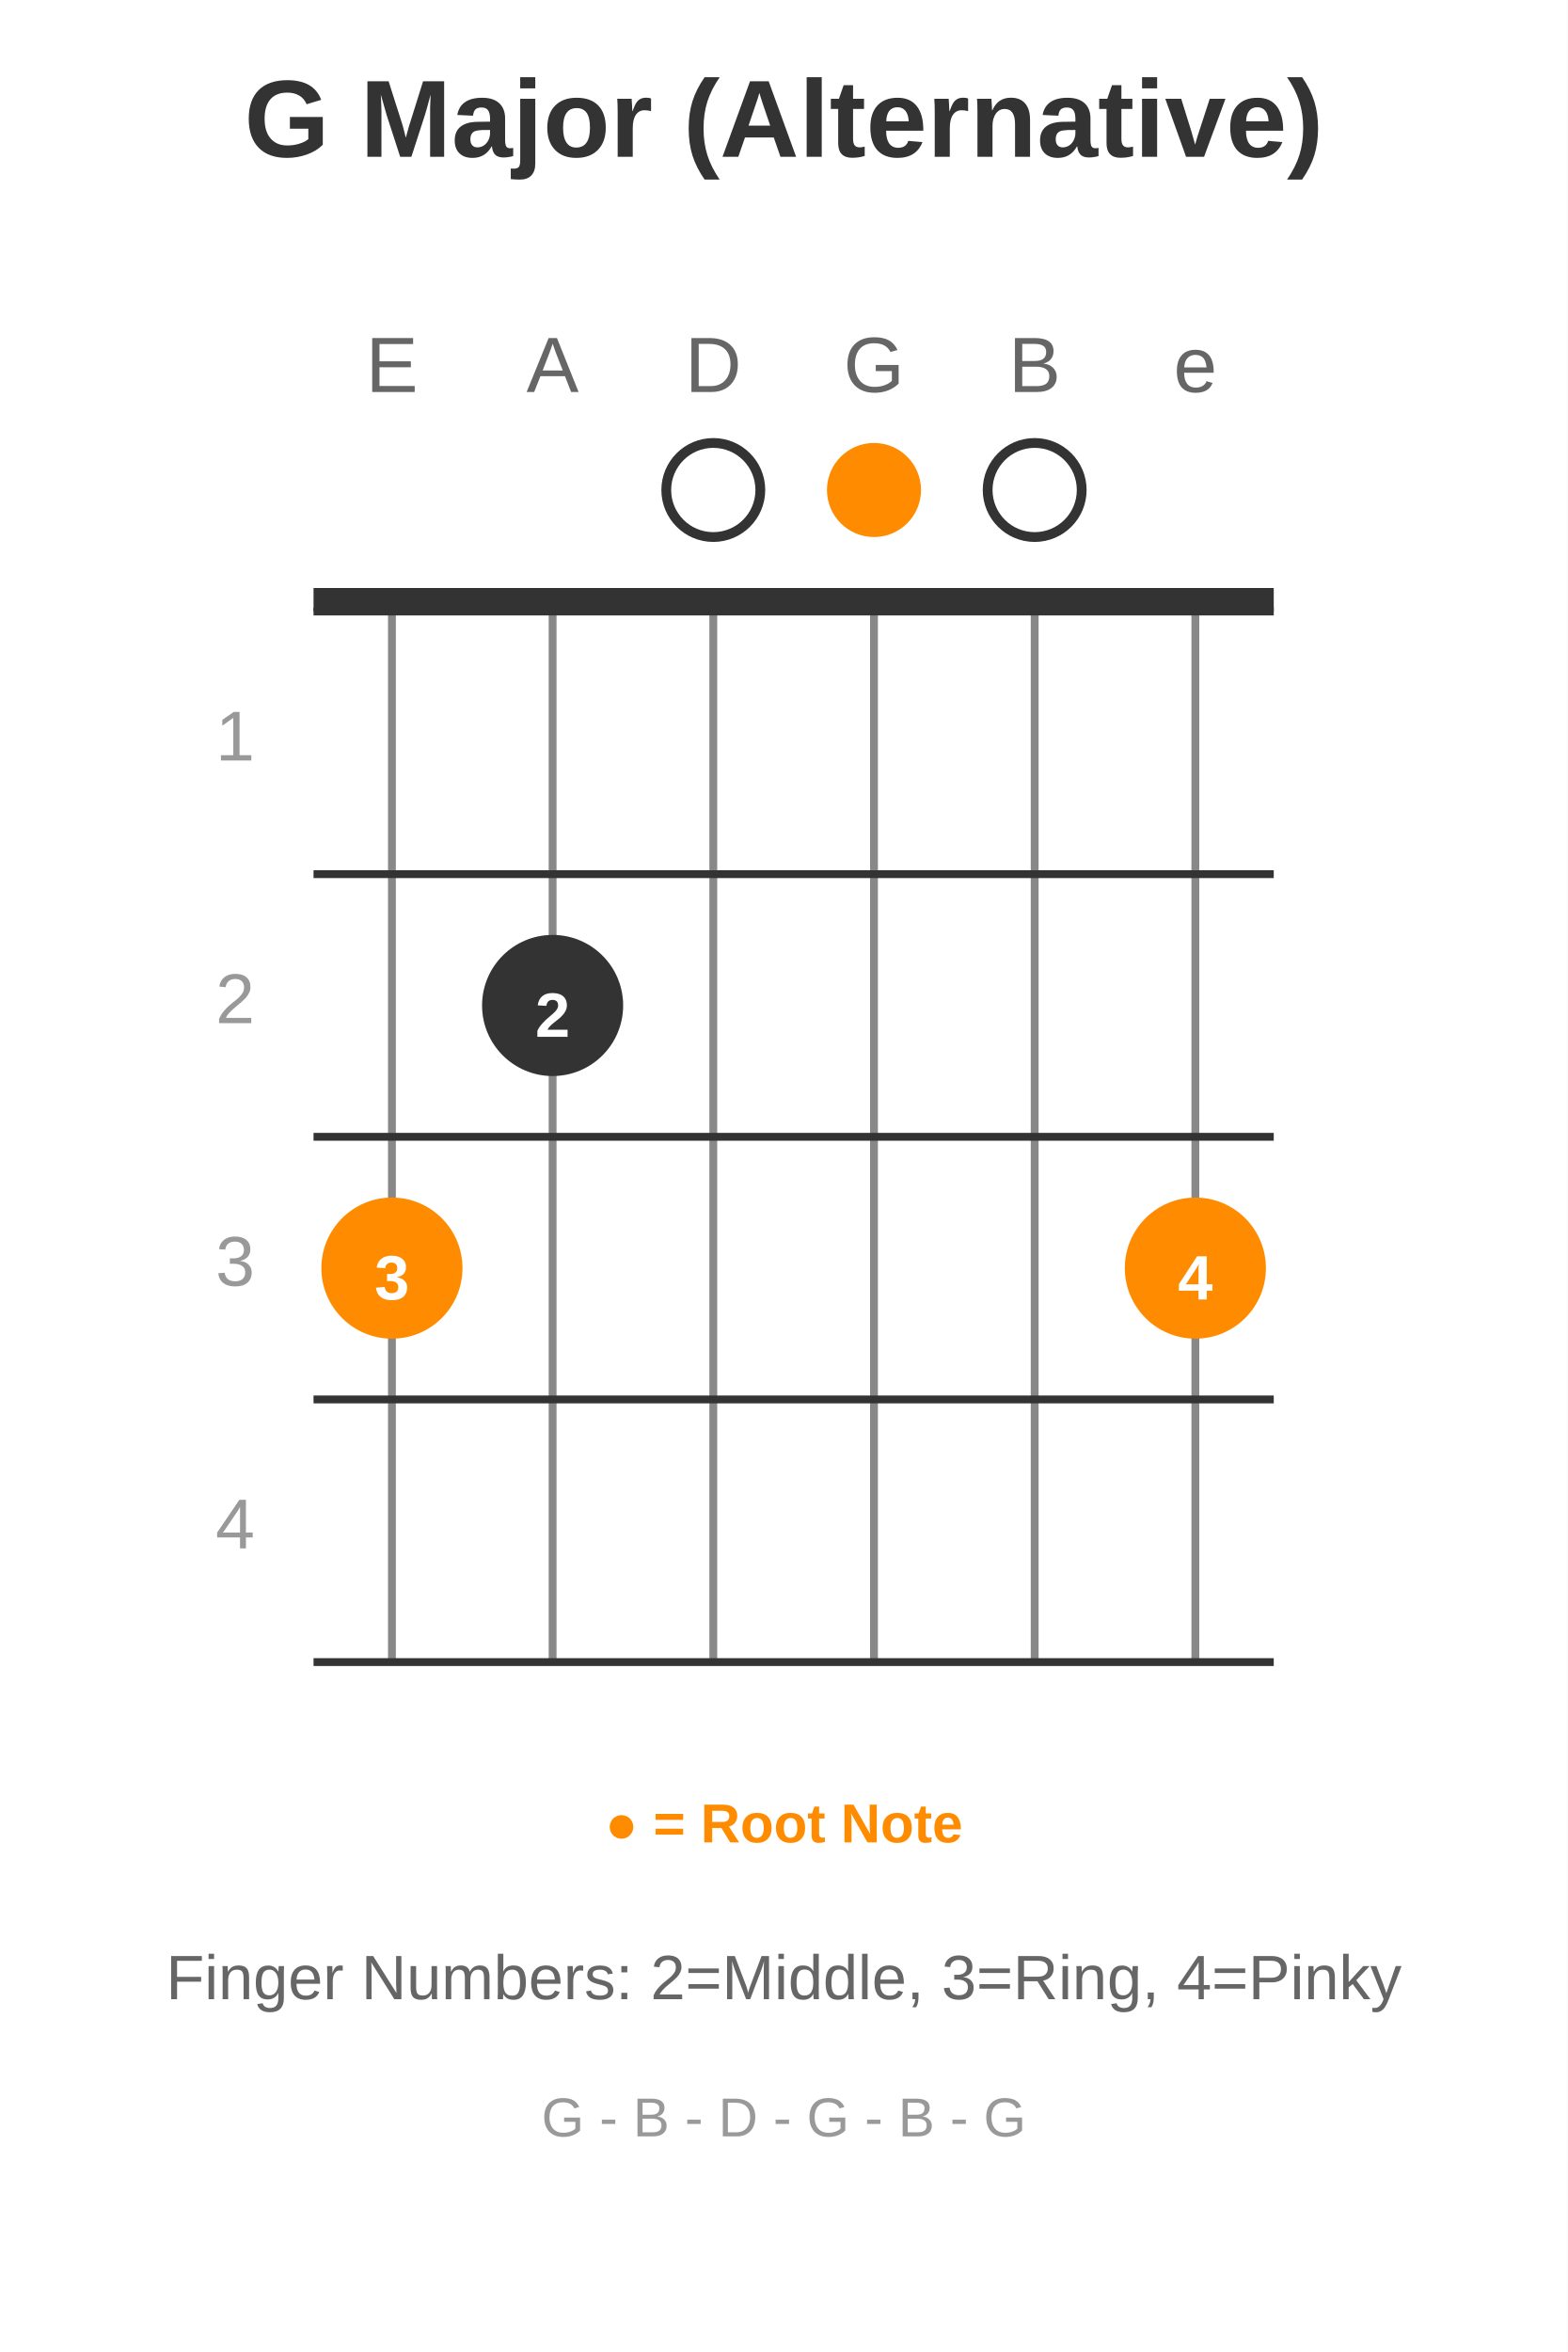
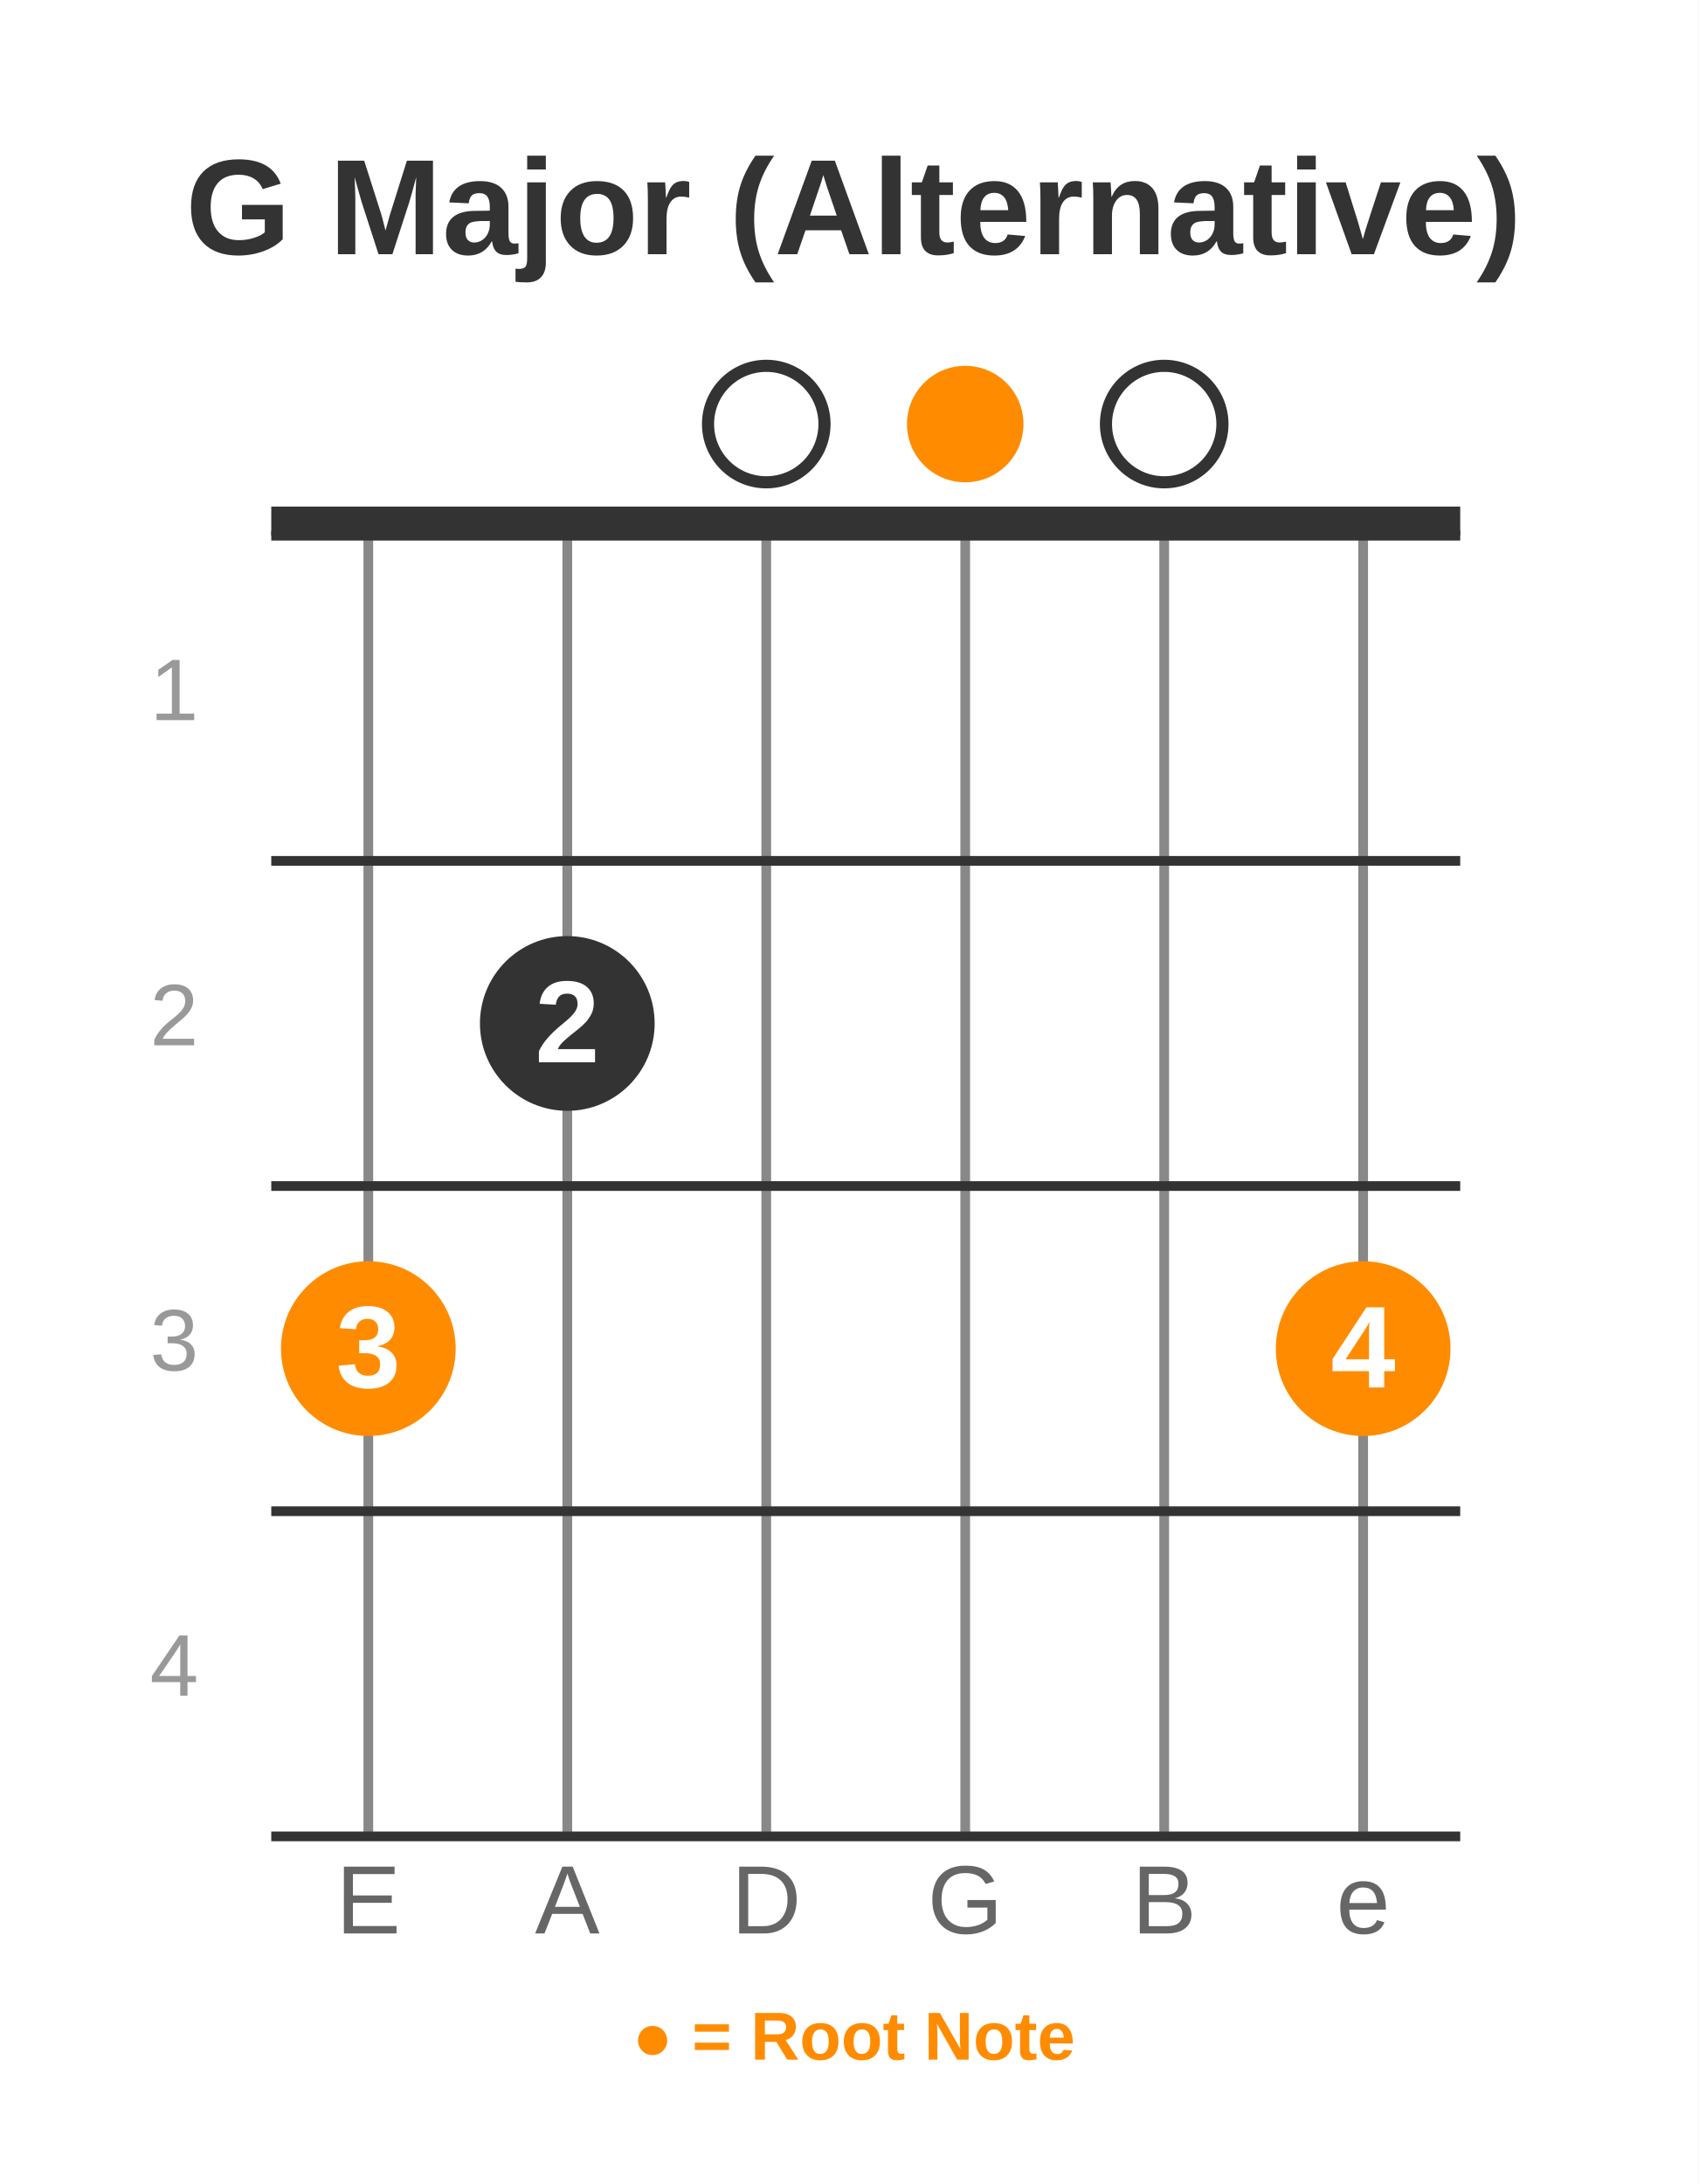
- <svg xmlns="http://www.w3.org/2000/svg" width="400" height="600">
-   <rect width="400" height="600" fill="white" />
-   <text x="200" y="40" font-family="Arial, sans-serif" font-size="28" font-weight="bold" text-anchor="middle" fill="#333">G Major (Alternative)</text>
-   <text x="100" y="100" font-family="Arial, sans-serif" font-size="20" text-anchor="middle" fill="#666">E</text>
-   <text x="141" y="100" font-family="Arial, sans-serif" font-size="20" text-anchor="middle" fill="#666">A</text>
-   <text x="182" y="100" font-family="Arial, sans-serif" font-size="20" text-anchor="middle" fill="#666">D</text>
-   <text x="223" y="100" font-family="Arial, sans-serif" font-size="20" text-anchor="middle" fill="#666">G</text>
-   <text x="264" y="100" font-family="Arial, sans-serif" font-size="20" text-anchor="middle" fill="#666">B</text>
-   <text x="305" y="100" font-family="Arial, sans-serif" font-size="20" text-anchor="middle" fill="#666">e</text>
-   <circle cx="182" cy="125" r="12" fill="none" stroke="#333" stroke-width="2.5" />
-   <circle cx="223" cy="125" r="12" fill="#FF8C00" />
-   <circle cx="264" cy="125" r="12" fill="none" stroke="#333" stroke-width="2.5" />
-   <rect x="80" y="150" width="245" height="6" fill="#333" />
-   <line x1="100" y1="156" x2="100" y2="424" stroke="#888" stroke-width="2" />
-   <line x1="141" y1="156" x2="141" y2="424" stroke="#888" stroke-width="2" />
-   <line x1="182" y1="156" x2="182" y2="424" stroke="#888" stroke-width="2" />
-   <line x1="223" y1="156" x2="223" y2="424" stroke="#888" stroke-width="2" />
-   <line x1="264" y1="156" x2="264" y2="424" stroke="#888" stroke-width="2" />
-   <line x1="305" y1="156" x2="305" y2="424" stroke="#888" stroke-width="2" />
-   <line x1="80" y1="156" x2="325" y2="156" stroke="#333" stroke-width="2" />
-   <line x1="80" y1="223" x2="325" y2="223" stroke="#333" stroke-width="2" />
-   <line x1="80" y1="290" x2="325" y2="290" stroke="#333" stroke-width="2" />
-   <line x1="80" y1="357" x2="325" y2="357" stroke="#333" stroke-width="2" />
-   <line x1="80" y1="424" x2="325" y2="424" stroke="#333" stroke-width="2" />
-   <text x="60" y="194" font-family="Arial, sans-serif" font-size="18" text-anchor="middle" fill="#999">1</text>
-   <text x="60" y="261" font-family="Arial, sans-serif" font-size="18" text-anchor="middle" fill="#999">2</text>
-   <text x="60" y="328" font-family="Arial, sans-serif" font-size="18" text-anchor="middle" fill="#999">3</text>
-   <text x="60" y="395" font-family="Arial, sans-serif" font-size="18" text-anchor="middle" fill="#999">4</text>
-   <circle cx="141" cy="256.5" r="18" fill="#333" />
-   <text x="141" y="264.5" font-family="Arial, sans-serif" font-size="16" font-weight="bold" text-anchor="middle" fill="white">2</text>
-   <circle cx="100" cy="323.5" r="18" fill="#FF8C00" />
-   <text x="100" y="331.5" font-family="Arial, sans-serif" font-size="16" font-weight="bold" text-anchor="middle" fill="white">3</text>
-   <circle cx="305" cy="323.5" r="18" fill="#FF8C00" />
-   <text x="305" y="331.5" font-family="Arial, sans-serif" font-size="16" font-weight="bold" text-anchor="middle" fill="white">4</text>
-   <text x="200" y="470" font-family="Arial, sans-serif" font-size="14" text-anchor="middle" fill="#FF8C00" font-weight="bold">● = Root Note</text>
-   <text x="200" y="510" font-family="Arial, sans-serif" font-size="16" text-anchor="middle" fill="#666">Finger Numbers: 2=Middle, 3=Ring, 4=Pinky</text>
-   <text x="200" y="545" font-family="Arial, sans-serif" font-size="14" text-anchor="middle" fill="#999">G - B - D - G - B - G</text>
+ <svg xmlns="http://www.w3.org/2000/svg" width="350" height="450" version="1.1" id="svg28">
+   <defs id="defs28" />
+   <rect width="350" height="450" fill="#ffffff" id="rect1" x="0" y="0" />
+   <text x="175.897" y="52.376" font-family="Arial, sans-serif" font-size="28px" font-weight="bold" text-anchor="middle" fill="#333333" id="text1">G Major (Alternative)</text>
+   <text x="75.897" y="398.376" font-family="Arial, sans-serif" font-size="20px" text-anchor="middle" fill="#666666" id="text2">E</text>
+   <text x="116.897" y="398.376" font-family="Arial, sans-serif" font-size="20px" text-anchor="middle" fill="#666666" id="text3">A</text>
+   <text x="157.897" y="398.376" font-family="Arial, sans-serif" font-size="20px" text-anchor="middle" fill="#666666" id="text4">D</text>
+   <text x="198.897" y="398.376" font-family="Arial, sans-serif" font-size="20px" text-anchor="middle" fill="#666666" id="text5">G</text>
+   <text x="239.897" y="398.376" font-family="Arial, sans-serif" font-size="20px" text-anchor="middle" fill="#666666" id="text6">B</text>
+   <text x="280.897" y="398.376" font-family="Arial, sans-serif" font-size="20px" text-anchor="middle" fill="#666666" id="text7">e</text>
+   <circle cx="157.897" cy="87.376" r="12" fill="none" stroke="#333333" stroke-width="2.5" id="circle7" />
+   <circle cx="198.897" cy="87.376" r="12" fill="#ff8c00" id="circle8" />
+   <circle cx="239.897" cy="87.376" r="12" fill="none" stroke="#333333" stroke-width="2.5" id="circle9" />
+   <rect x="55.897" y="104.376" width="245" height="6" fill="#333333" id="rect9" />
+   <line x1="75.897" y1="110.376" x2="75.897" y2="378.376" stroke="#888888" stroke-width="2" id="line9" />
+   <line x1="116.897" y1="110.376" x2="116.897" y2="378.376" stroke="#888888" stroke-width="2" id="line10" />
+   <line x1="157.897" y1="110.376" x2="157.897" y2="378.376" stroke="#888888" stroke-width="2" id="line11" />
+   <line x1="198.897" y1="110.376" x2="198.897" y2="378.376" stroke="#888888" stroke-width="2" id="line12" />
+   <line x1="239.897" y1="110.376" x2="239.897" y2="378.376" stroke="#888888" stroke-width="2" id="line13" />
+   <line x1="280.897" y1="110.376" x2="280.897" y2="378.376" stroke="#888888" stroke-width="2" id="line14" />
+   <line x1="55.897" y1="110.376" x2="300.897" y2="110.376" stroke="#333333" stroke-width="2" id="line15" />
+   <line x1="55.897" y1="177.376" x2="300.897" y2="177.376" stroke="#333333" stroke-width="2" id="line16" />
+   <line x1="55.897" y1="244.376" x2="300.897" y2="244.376" stroke="#333333" stroke-width="2" id="line17" />
+   <line x1="55.897" y1="311.376" x2="300.897" y2="311.376" stroke="#333333" stroke-width="2" id="line18" />
+   <line x1="55.897" y1="378.376" x2="300.897" y2="378.376" stroke="#333333" stroke-width="2" id="line19" />
+   <text x="35.897" y="148.376" font-family="Arial, sans-serif" font-size="18px" text-anchor="middle" fill="#999999" id="text19">1</text>
+   <text x="35.897" y="215.376" font-family="Arial, sans-serif" font-size="18px" text-anchor="middle" fill="#999999" id="text20">2</text>
+   <text x="35.897" y="282.376" font-family="Arial, sans-serif" font-size="18px" text-anchor="middle" fill="#999999" id="text21">3</text>
+   <text x="35.897" y="349.376" font-family="Arial, sans-serif" font-size="18px" text-anchor="middle" fill="#999999" id="text22">4</text>
+   <circle cx="116.897" cy="210.876" r="18" fill="#333333" id="circle22" />
+   <text x="116.897" y="218.876" font-family="Arial, sans-serif" font-size="16px" font-weight="bold" text-anchor="middle" fill="#ffffff" id="text23" style="font-size:24px">2</text>
+   <circle cx="75.897" cy="277.876" r="18" fill="#ff8c00" id="circle23" />
+   <text x="75.897" y="285.876" font-family="Arial, sans-serif" font-size="16px" font-weight="bold" text-anchor="middle" fill="#ffffff" id="text24" style="font-size:24px">3</text>
+   <circle cx="280.897" cy="277.876" r="18" fill="#ff8c00" id="circle24" />
+   <text x="280.897" y="285.876" font-family="Arial, sans-serif" font-size="16px" font-weight="bold" text-anchor="middle" fill="#ffffff" id="text25" style="font-size:24px">4</text>
+   <text x="175.897" y="424.376" font-family="Arial, sans-serif" font-size="14px" text-anchor="middle" fill="#ff8c00" font-weight="bold" id="text26">● = Root Note</text>
</svg>
